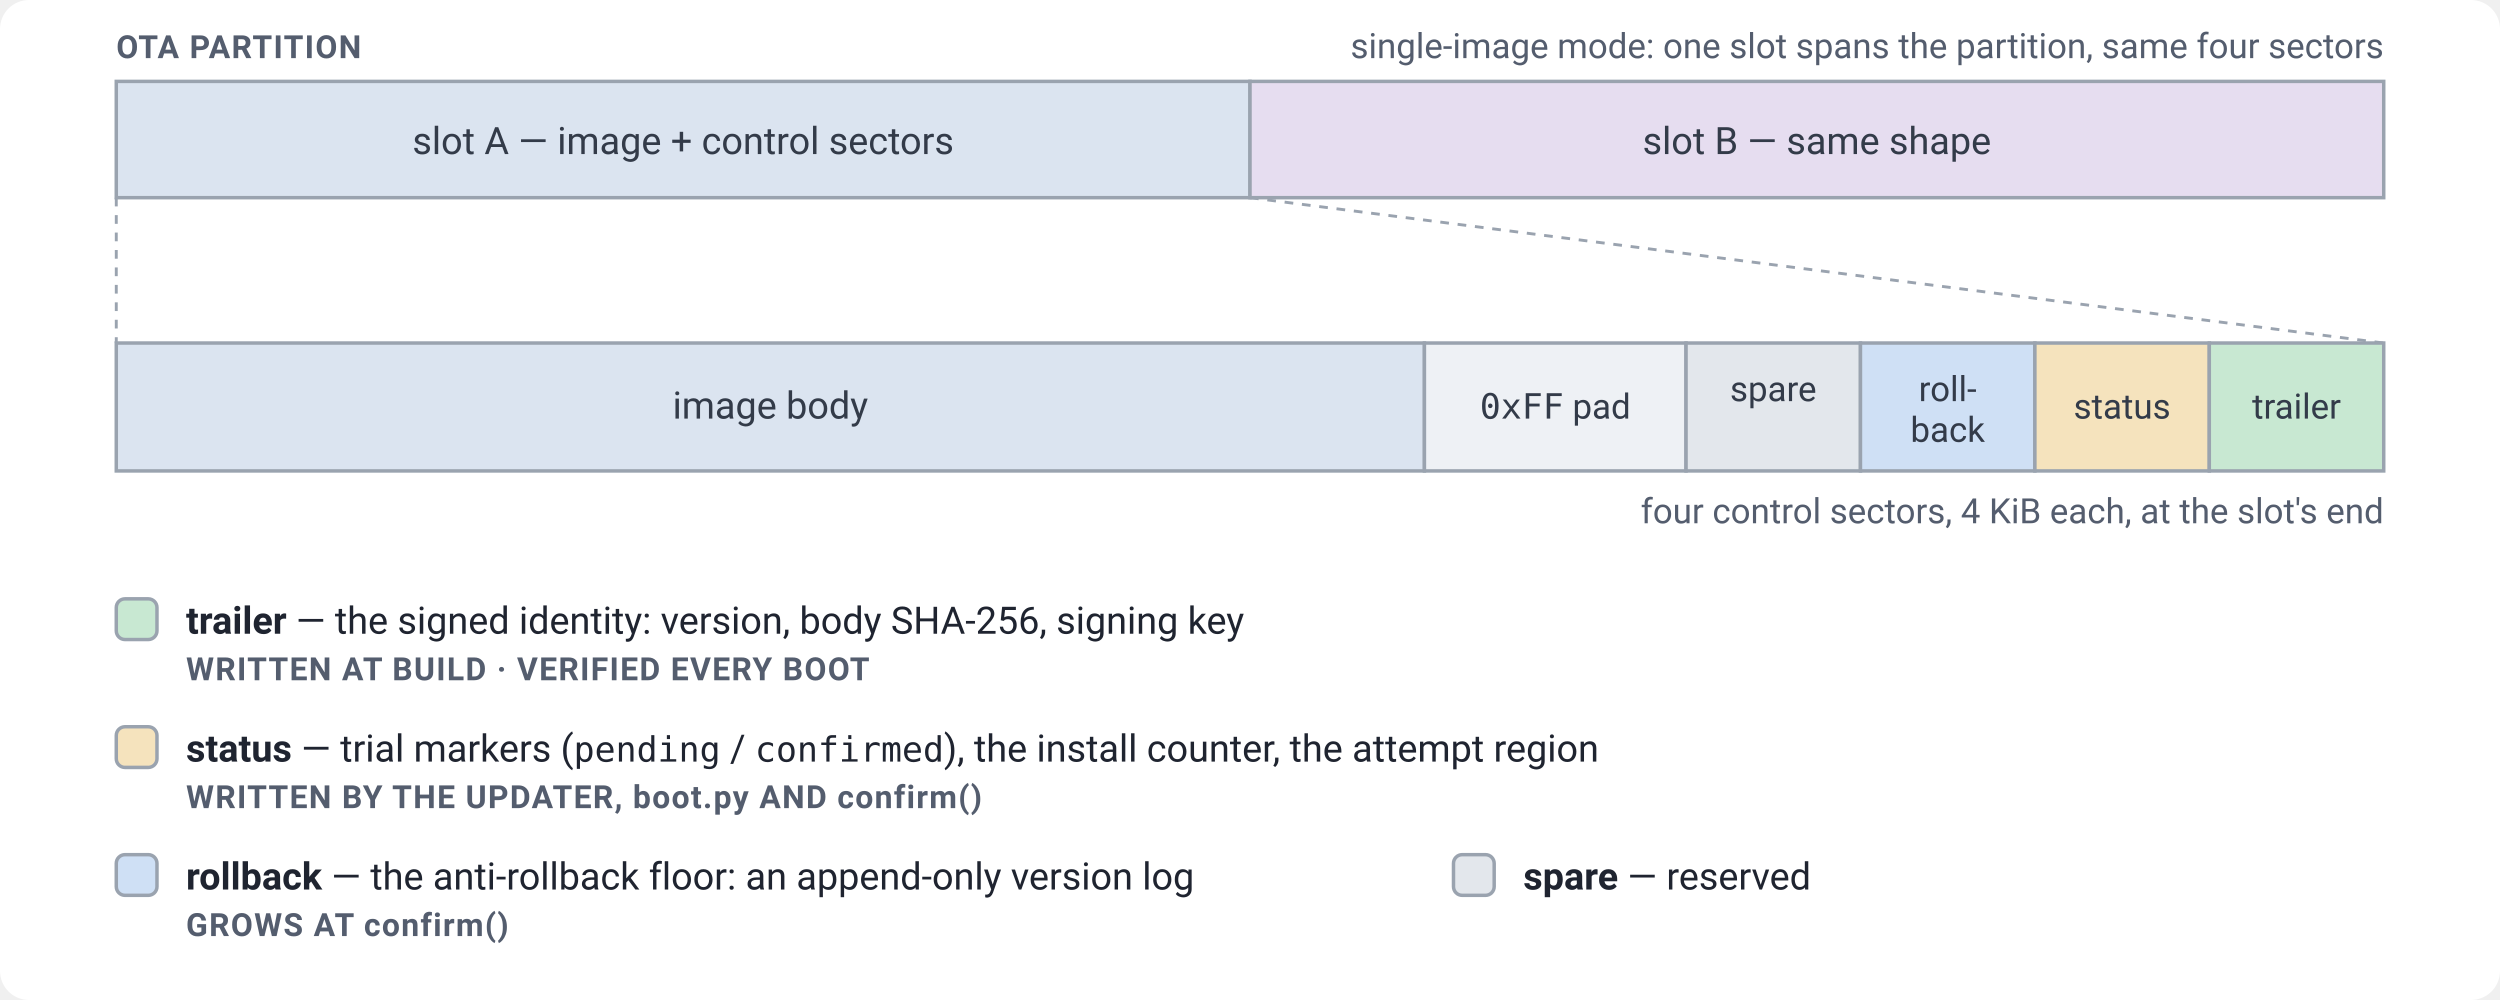
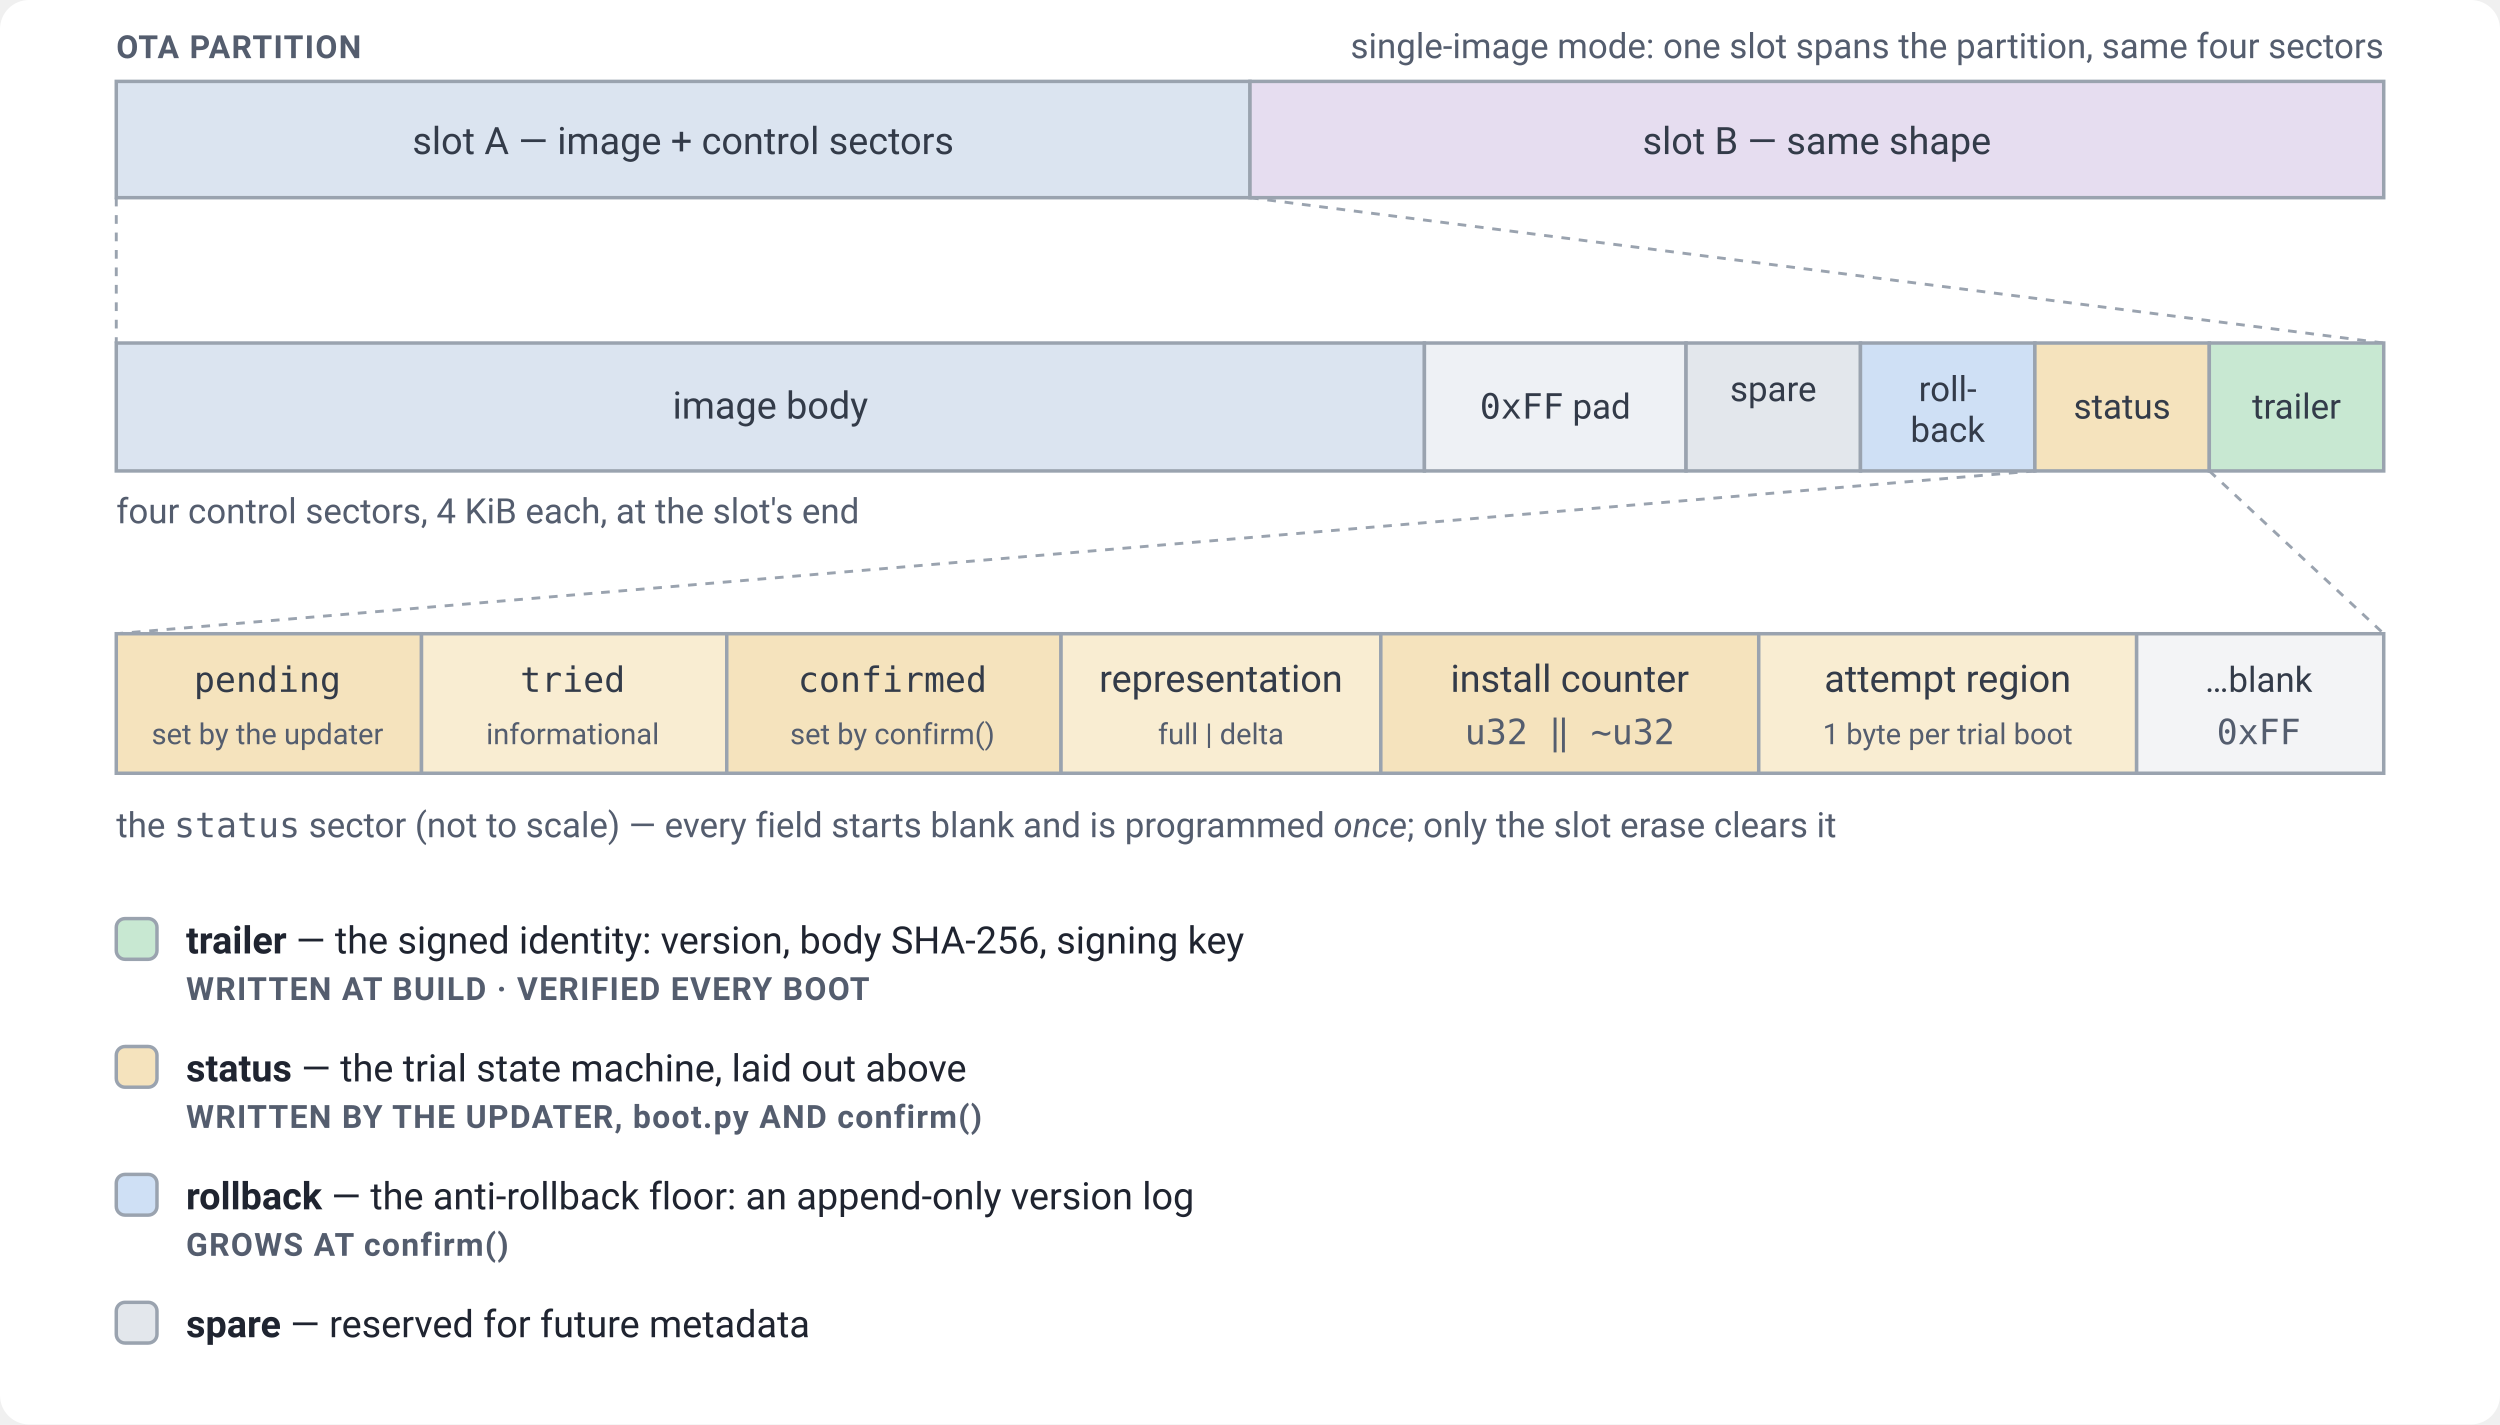
- <svg xmlns="http://www.w3.org/2000/svg" viewBox="0 0 860 344" font-family="-apple-system, 'Segoe UI', Roboto, Helvetica, Arial, sans-serif" font-size="13">
+ <svg xmlns="http://www.w3.org/2000/svg" viewBox="0 0 860 490" font-family="-apple-system, 'Segoe UI', Roboto, Helvetica, Arial, sans-serif" font-size="13">
  <style>
    .bg    { fill: #ffffff; }
    .t     { fill: #1f2430; }
    .bar   { fill: #333b49; }
+     .barw  { fill: #545d6e; font-size: 10px; }
    .sub   { fill: #545d6e; font-size: 12px; }
    .who   { fill: #545d6e; font-size: 11px; font-weight: 600; letter-spacing: .04em; }
    .code  { font-family: ui-monospace, SFMono-Regular, Menlo, Consolas, monospace; font-size: 12px; }
    .seg   { stroke: #9aa3af; stroke-width: 1.2; }
    .zoom  { stroke: #9aa3af; stroke-width: 1; stroke-dasharray: 3 3; fill: none; }
    @media (prefers-color-scheme: dark) {
      .bg   { fill: #14181f; }
      .t    { fill: #e6e9f0; }
      .sub  { fill: #9aa5ba; }
      .who  { fill: #c3cede; }
      .seg  { stroke: #59637a; }
      .zoom { stroke: #59637a; }
    }
  </style>
  <rect class="bg" x="0" y="0" width="100%" height="100%" rx="10" />
  <text class="who" x="40" y="20">OTA PARTITION</text>
  <text class="sub" x="820" y="20" text-anchor="end">single-image mode: one slot spans the partition, same four sectors</text>
  <rect class="seg" x="40" y="28" width="390" height="40" fill="#dbe4f0" />
  <rect class="seg" x="430" y="28" width="390" height="40" fill="#e6ddf0" />
  <text class="bar" x="235" y="53" text-anchor="middle">slot A — image + control sectors</text>
  <text class="bar" x="625" y="53" text-anchor="middle">slot B — same shape</text>
  <path class="zoom" d="M40 68 L40 118" />
  <path class="zoom" d="M430 68 L820 118" />
  <rect class="seg" x="40" y="118" width="450" height="44" fill="#dbe4f0" />
  <rect class="seg" x="490" y="118" width="90" height="44" fill="#eef1f5" />
  <rect class="seg" x="580" y="118" width="60" height="44" fill="#e3e7ec" />
  <rect class="seg" x="640" y="118" width="60" height="44" fill="#cfe0f5" />
  <rect class="seg" x="700" y="118" width="60" height="44" fill="#f5e3bd" />
  <rect class="seg" x="760" y="118" width="60" height="44" fill="#c8e8d2" />
  <text class="bar" x="265" y="144" text-anchor="middle">image body</text>
  <text class="bar" x="535" y="144" text-anchor="middle" font-size="12">
    <tspan class="code">0xFF</tspan> pad</text>
  <text class="bar" x="610" y="138" text-anchor="middle" font-size="12">spare</text>
  <text class="bar" x="670" y="138" text-anchor="middle" font-size="12">roll-</text>
  <text class="bar" x="670" y="152" text-anchor="middle" font-size="12">back</text>
  <text class="bar" x="730" y="144" text-anchor="middle" font-size="12">status</text>
  <text class="bar" x="790" y="144" text-anchor="middle" font-size="12">trailer</text>
-   <text class="sub" x="820" y="180" text-anchor="end">four control sectors, 4 KiB each, at the slot's end</text>
-   <rect class="seg" x="40" y="206" width="14" height="14" rx="3" fill="#c8e8d2" />
-   <text class="t" x="64" y="218">
+   <text class="sub" x="40" y="180">four control sectors, 4 KiB each, at the slot's end</text>
+   <path class="zoom" d="M700 162 L40 218" />
+   <path class="zoom" d="M760 162 L820 218" />
+   <rect class="seg" x="40" y="218" width="105" height="48" fill="#f5e3bd" />
+   <rect class="seg" x="145" y="218" width="105" height="48" fill="#f9edd2" />
+   <rect class="seg" x="250" y="218" width="115" height="48" fill="#f5e3bd" />
+   <rect class="seg" x="365" y="218" width="110" height="48" fill="#f9edd2" />
+   <rect class="seg" x="475" y="218" width="130" height="48" fill="#f5e3bd" />
+   <rect class="seg" x="605" y="218" width="130" height="48" fill="#f9edd2" />
+   <rect class="seg" x="735" y="218" width="85" height="48" fill="#f3f4f6" />
+   <text class="bar" x="92" y="238" text-anchor="middle">
+     <tspan class="code">pending</tspan>
+   </text>
+   <text class="barw" x="92" y="256" text-anchor="middle">set by the updater</text>
+   <text class="bar" x="197" y="238" text-anchor="middle">
+     <tspan class="code">tried</tspan>
+   </text>
+   <text class="barw" x="197" y="256" text-anchor="middle">informational</text>
+   <text class="bar" x="307" y="238" text-anchor="middle">
+     <tspan class="code">confirmed</tspan>
+   </text>
+   <text class="barw" x="307" y="256" text-anchor="middle">set by confirm()</text>
+   <text class="bar" x="420" y="238" text-anchor="middle">representation</text>
+   <text class="barw" x="420" y="256" text-anchor="middle">full | delta</text>
+   <text class="bar" x="540" y="238" text-anchor="middle">install counter</text>
+   <text class="barw" x="540" y="256" text-anchor="middle">
+     <tspan class="code" font-size="10">u32 ‖ ~u32</tspan>
+   </text>
+   <text class="bar" x="670" y="238" text-anchor="middle">attempt region</text>
+   <text class="barw" x="670" y="256" text-anchor="middle">1 byte per trial boot</text>
+   <text class="bar" x="777" y="238" text-anchor="middle" font-size="12">…blank</text>
+   <text class="barw" x="777" y="256" text-anchor="middle">
+     <tspan class="code" font-size="10">0xFF</tspan>
+   </text>
+   <text class="sub" x="40" y="288">the <tspan class="code">status</tspan> sector (not to scale) — every field starts blank and is programmed <tspan font-style="italic">once</tspan>; only the slot erase clears it</text>
+   <rect class="seg" x="40" y="316" width="14" height="14" rx="3" fill="#c8e8d2" />
+   <text class="t" x="64" y="328">
    <tspan font-weight="600">trailer</tspan> — the signed identity: version, body SHA-256, signing key</text>
-   <text class="who" x="64" y="234">WRITTEN AT BUILD · VERIFIED EVERY BOOT</text>
-   <rect class="seg" x="40" y="250" width="14" height="14" rx="3" fill="#f5e3bd" />
-   <text class="t" x="64" y="262">
-     <tspan font-weight="600">status</tspan> — trial markers (<tspan class="code">pending</tspan> / <tspan class="code">confirmed</tspan>), the install counter, the attempt region</text>
-   <text class="who" x="64" y="278">WRITTEN BY THE UPDATER, boot.py AND confirm()</text>
-   <rect class="seg" x="40" y="294" width="14" height="14" rx="3" fill="#cfe0f5" />
-   <text class="t" x="64" y="306">
+   <text class="who" x="64" y="344">WRITTEN AT BUILD · VERIFIED EVERY BOOT</text>
+   <rect class="seg" x="40" y="360" width="14" height="14" rx="3" fill="#f5e3bd" />
+   <text class="t" x="64" y="372">
+     <tspan font-weight="600">status</tspan> — the trial state machine, laid out above</text>
+   <text class="who" x="64" y="388">WRITTEN BY THE UPDATER, boot.py AND confirm()</text>
+   <rect class="seg" x="40" y="404" width="14" height="14" rx="3" fill="#cfe0f5" />
+   <text class="t" x="64" y="416">
    <tspan font-weight="600">rollback</tspan> — the anti-rollback floor: an append-only version log</text>
-   <text class="who" x="64" y="322">GROWS AT confirm()</text>
-   <rect class="seg" x="500" y="294" width="14" height="14" rx="3" fill="#e3e7ec" />
-   <text class="t" x="524" y="306">
-     <tspan font-weight="600">spare</tspan> — reserved</text>
+   <text class="who" x="64" y="432">GROWS AT confirm()</text>
+   <rect class="seg" x="40" y="448" width="14" height="14" rx="3" fill="#e3e7ec" />
+   <text class="t" x="64" y="460">
+     <tspan font-weight="600">spare</tspan> — reserved for future metadata</text>
</svg>
